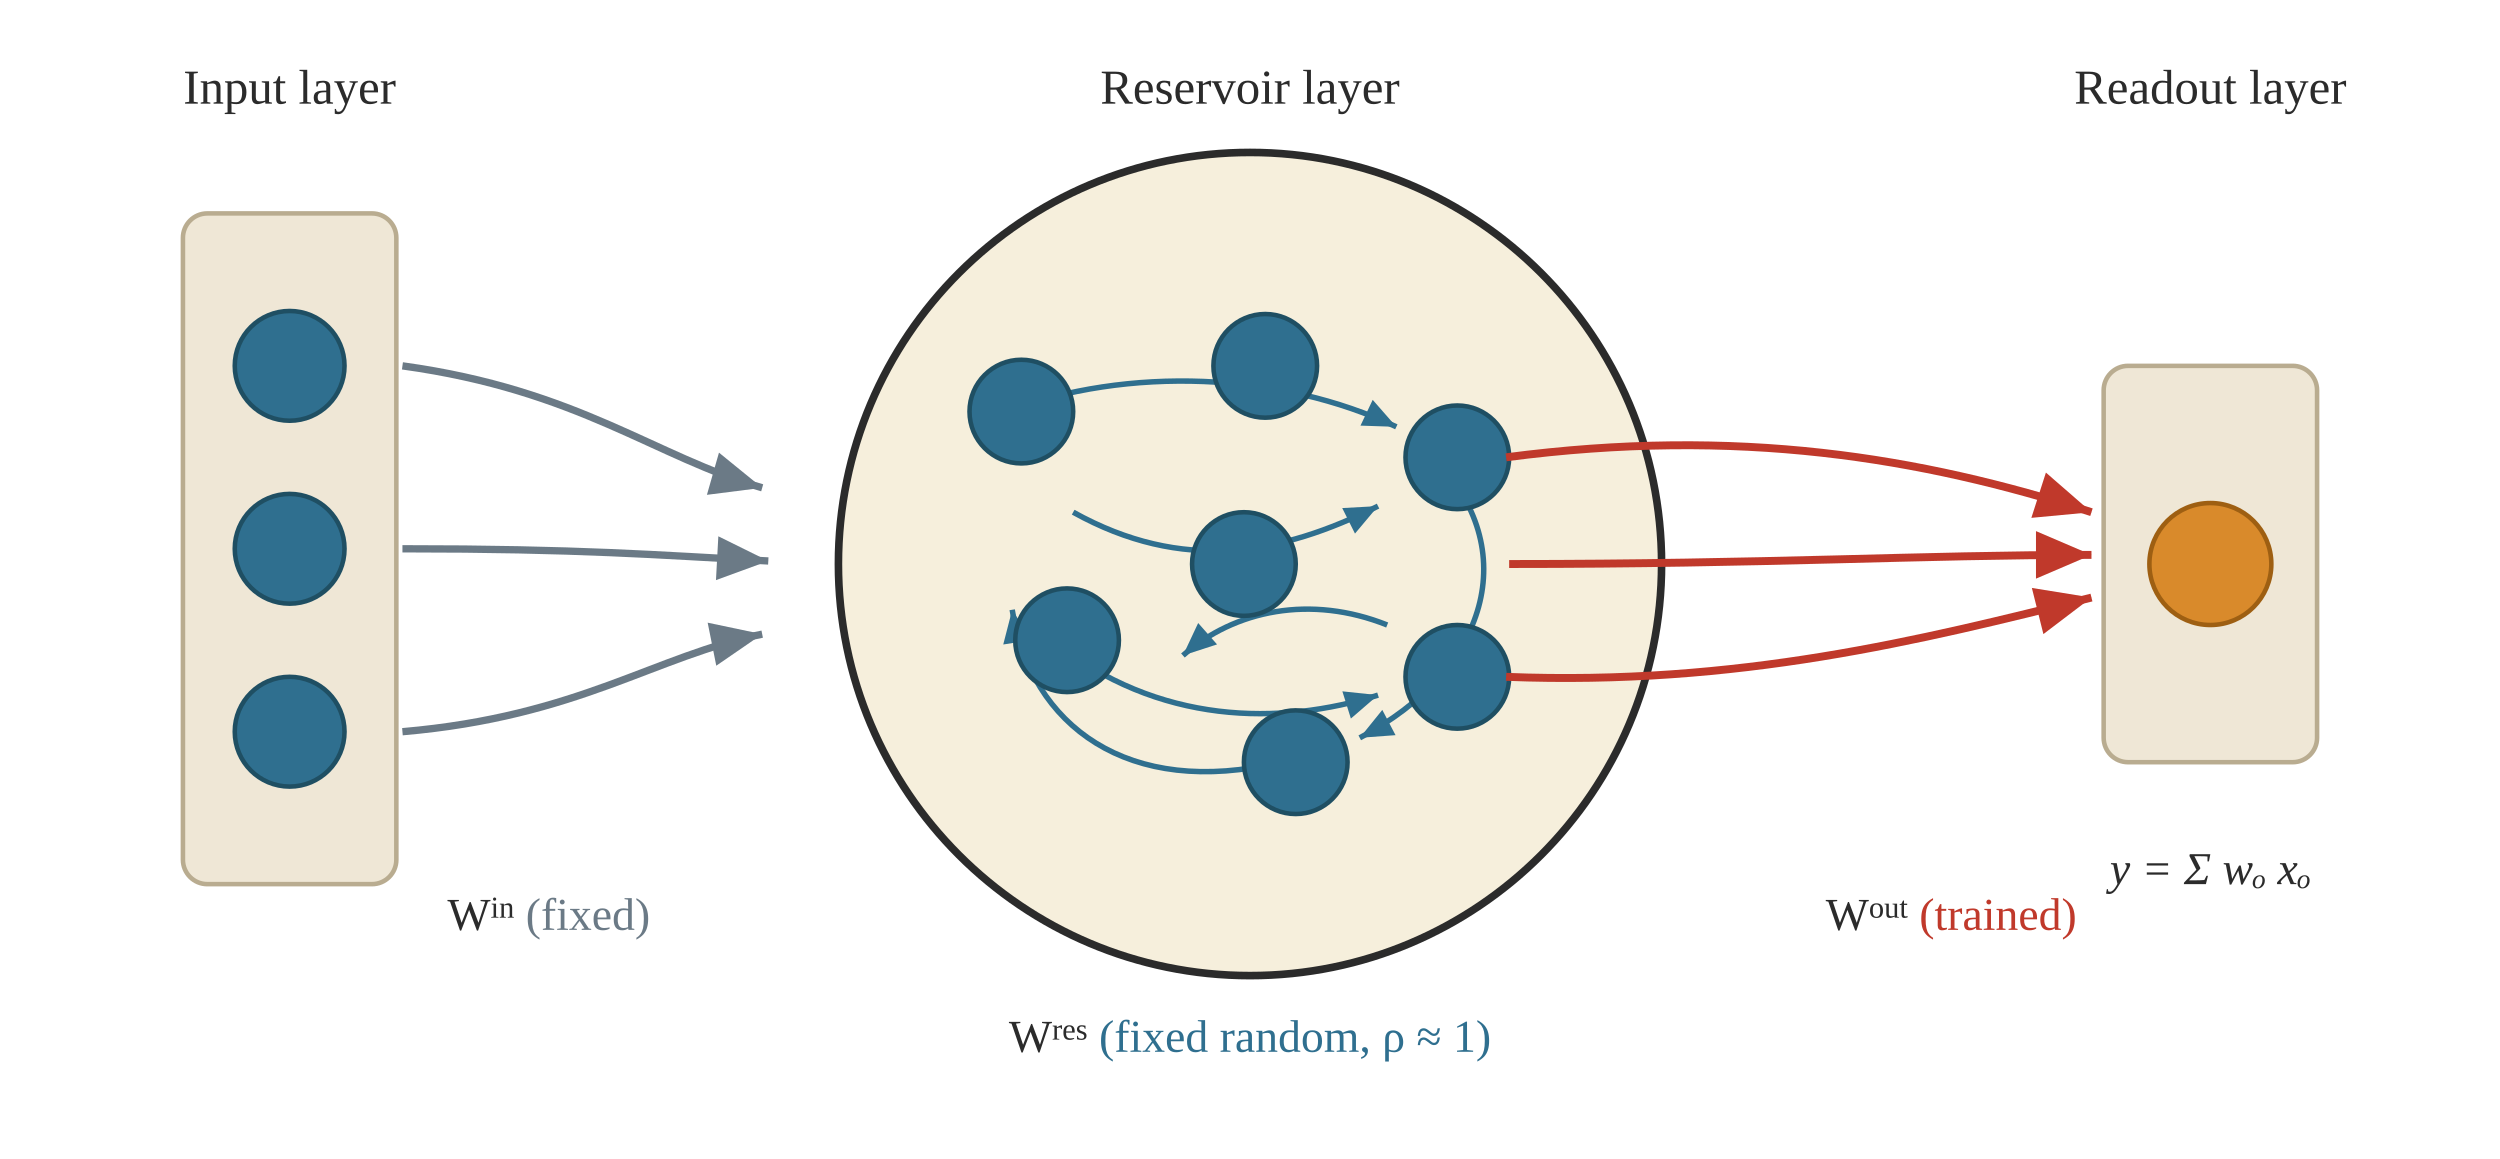
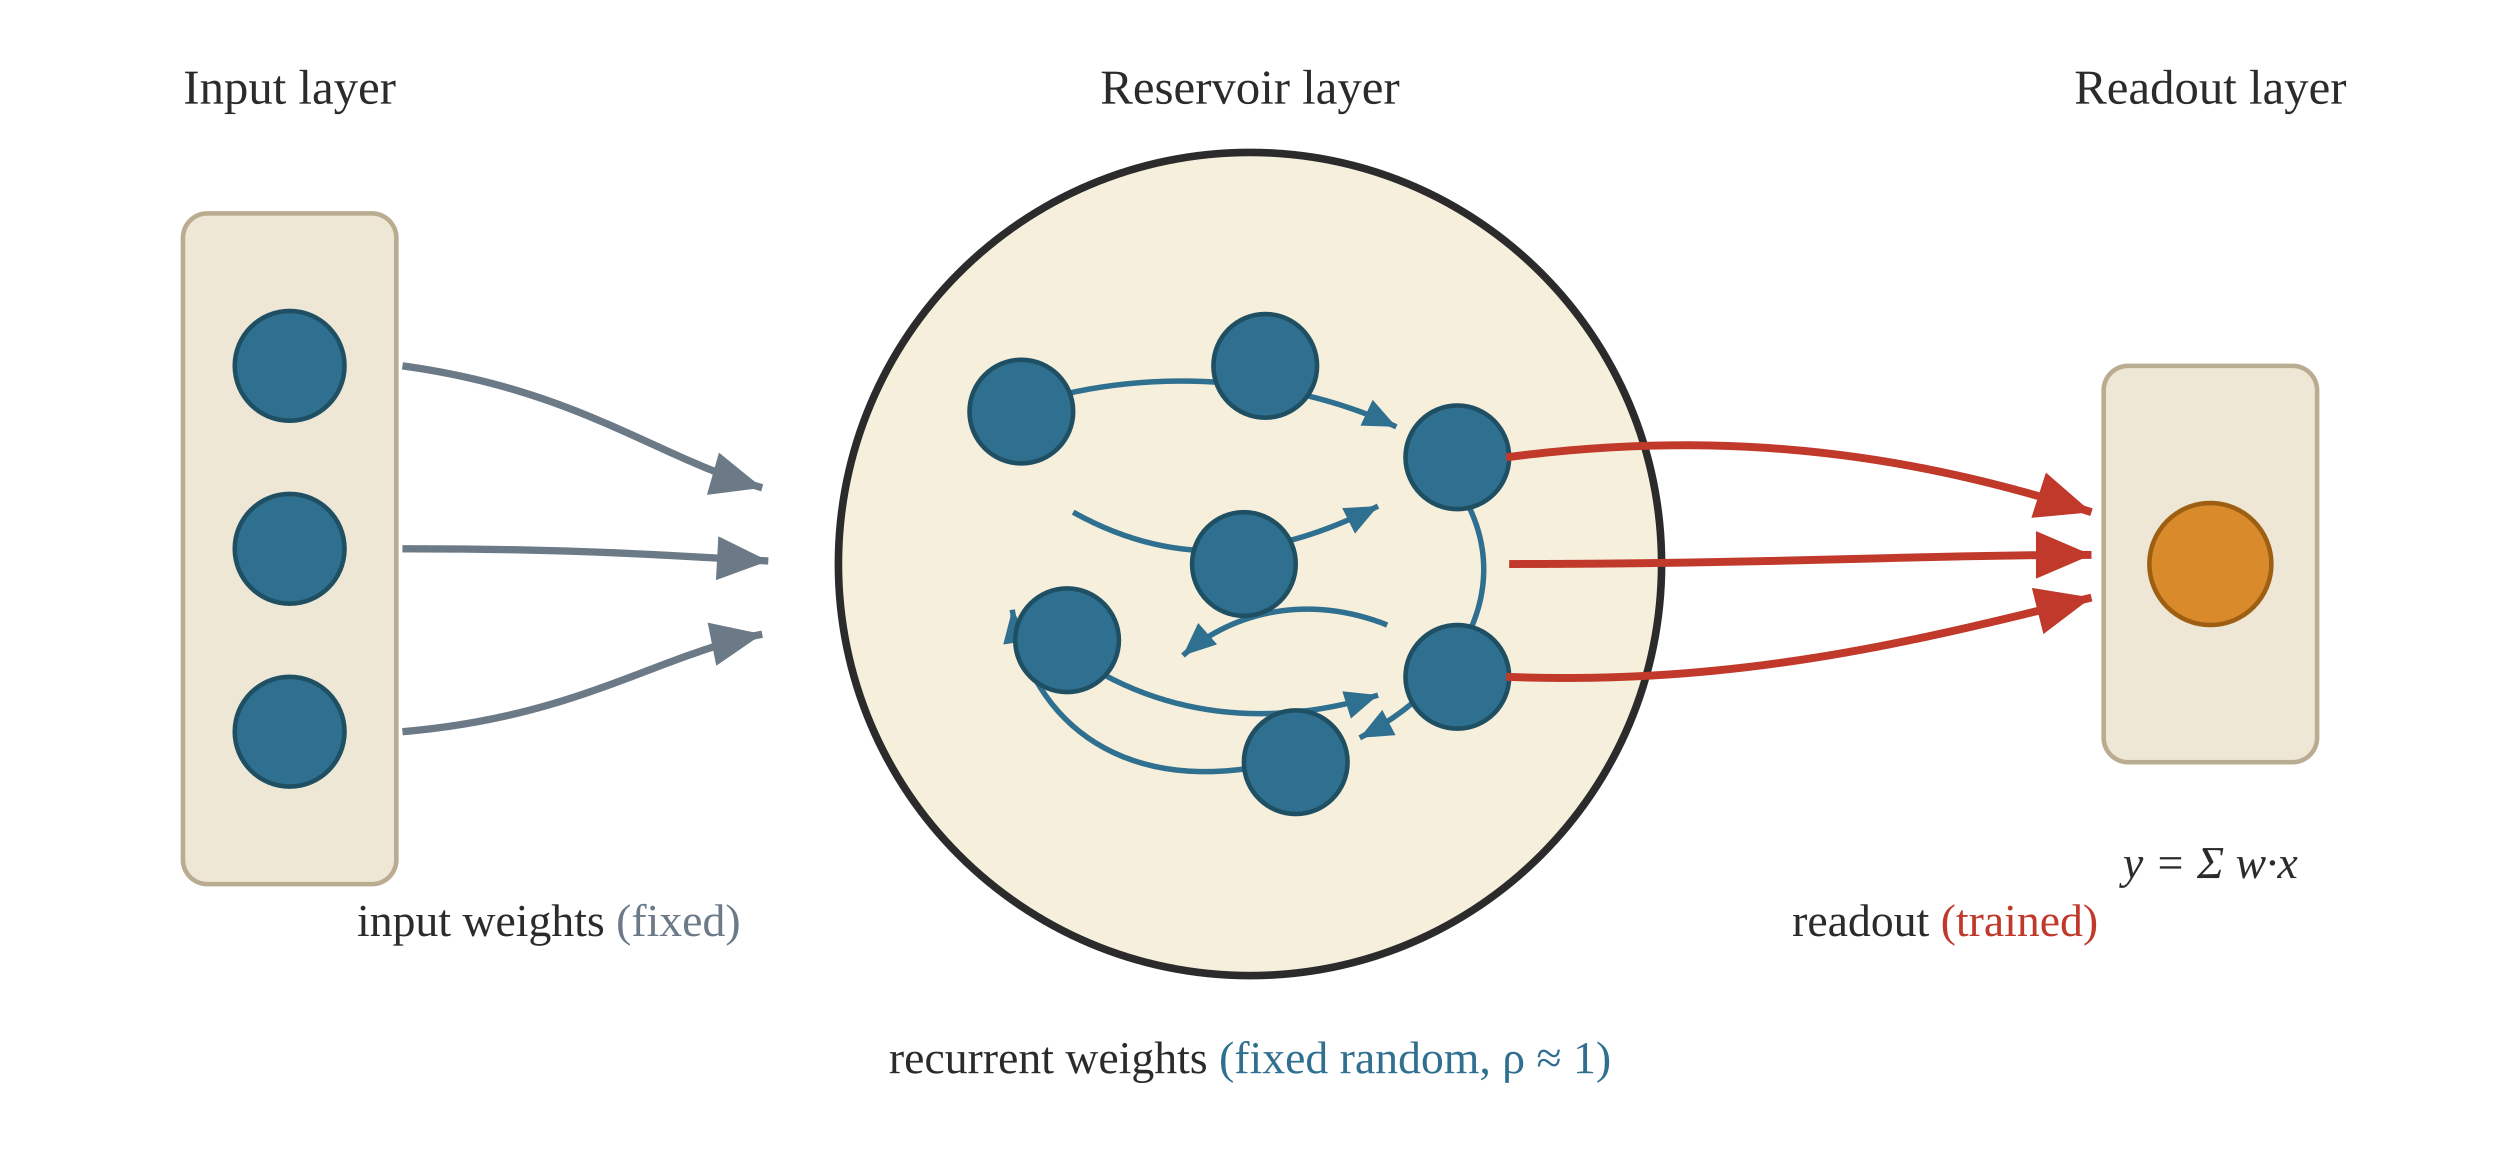
<svg xmlns="http://www.w3.org/2000/svg" viewBox="0 0 820 380" font-family="Georgia, 'Times New Roman', serif">
  <defs>
    <marker id="rc2-fix" markerWidth="9" markerHeight="9" refX="7" refY="3" orient="auto">
      <path d="M0,0 L7,3 L0,6 Z" fill="#6b7a86" />
    </marker>
    <marker id="rc2-rec" markerWidth="8" markerHeight="8" refX="6" refY="2.6" orient="auto">
      <path d="M0,0 L6,2.6 L0,5.2 Z" fill="#2f6f8f" />
    </marker>
    <marker id="rc2-train" markerWidth="10" markerHeight="10" refX="7" refY="3" orient="auto">
      <path d="M0,0 L7,3 L0,6 Z" fill="#c0392b" />
    </marker>
  </defs>
  <text x="95" y="34" text-anchor="middle" font-size="16" fill="#2b2b2b">Input layer</text>
  <text x="410" y="34" text-anchor="middle" font-size="16" fill="#2b2b2b">Reservoir layer</text>
  <text x="725" y="34" text-anchor="middle" font-size="16" fill="#2b2b2b">Readout layer</text>
  <rect x="60" y="70" width="70" height="220" rx="8" fill="#efe7d6" stroke="#b9ac90" stroke-width="1.5" />
  <g fill="#2f6f8f" stroke="#1f4f63" stroke-width="1.5">
    <circle cx="95" cy="120" r="18" />
    <circle cx="95" cy="180" r="18" />
    <circle cx="95" cy="240" r="18" />
  </g>
  <g stroke="#6b7a86" stroke-width="2.4" fill="none" marker-end="url(#rc2-fix)">
    <path d="M132,120 C190,128 215,150 250,160" />
    <path d="M132,180 C190,180 215,182 252,184" />
    <path d="M132,240 C190,235 215,215 250,208" />
  </g>
  <circle cx="410" cy="185" r="135" fill="#f6efdc" stroke="#2b2b2b" stroke-width="2.5" />
  <g stroke="#2f6f8f" stroke-width="1.8" fill="none" marker-end="url(#rc2-rec)">
    <path d="M330,135 C370,120 420,122 458,140" />
    <path d="M470,150 C500,180 488,220 446,242" />
    <path d="M420,250 C370,262 338,238 332,200" />
    <path d="M352,168 C388,188 420,182 452,166" />
    <path d="M345,210 C380,238 420,238 452,228" />
    <path d="M455,205 C430,195 405,200 388,215" />
  </g>
  <g fill="#2f6f8f" stroke="#1f4f63" stroke-width="1.5">
    <circle cx="335" cy="135" r="17" />
    <circle cx="415" cy="120" r="17" />
    <circle cx="478" cy="150" r="17" />
    <circle cx="350" cy="210" r="17" />
    <circle cx="425" cy="250" r="17" />
    <circle cx="478" cy="222" r="17" />
    <circle cx="408" cy="185" r="17" />
  </g>
  <g stroke="#c0392b" stroke-width="2.6" fill="none" marker-end="url(#rc2-train)">
    <path d="M494,150 C570,140 630,150 686,168" />
    <path d="M494,222 C570,225 630,210 686,196" />
    <path d="M495,185 C580,185 630,182 686,182" />
  </g>
  <rect x="690" y="120" width="70" height="130" rx="8" fill="#efe7d6" stroke="#b9ac90" stroke-width="1.5" />
  <circle cx="725" cy="185" r="20" fill="#d98a2b" stroke="#9e5f12" stroke-width="1.5" />
-   <g font-size="15">
-     <text x="180" y="305" text-anchor="middle" fill="#2b2b2b">W<tspan baseline-shift="super" font-size="10">in</tspan>
-       <tspan fill="#6b7a86">(fixed)</tspan>
+   <g font-size="15" text-anchor="middle" fill="#2b2b2b">
+     <text x="180" y="307">input weights <tspan fill="#6b7a86">(fixed)</tspan>
    </text>
-     <text x="410" y="345" text-anchor="middle" fill="#2b2b2b">W<tspan baseline-shift="super" font-size="10">res</tspan>
-       <tspan fill="#2f6f8f">(fixed random, ρ ≈ 1)</tspan>
+     <text x="410" y="352">recurrent weights <tspan fill="#2f6f8f">(fixed random, ρ ≈ 1)</tspan>
    </text>
-     <text x="640" y="305" text-anchor="middle" fill="#2b2b2b">W<tspan baseline-shift="super" font-size="10">out</tspan>
-       <tspan fill="#c0392b">(trained)</tspan>
+     <text x="638" y="307">readout <tspan fill="#c0392b">(trained)</tspan>
    </text>
  </g>
-   <text x="725" y="290" text-anchor="middle" font-size="15" fill="#2b2b2b" font-style="italic">y = Σ wₒ xₒ</text>
+   <text x="725" y="288" text-anchor="middle" font-size="15" fill="#2b2b2b" font-style="italic">y = Σ w·x</text>
</svg>
